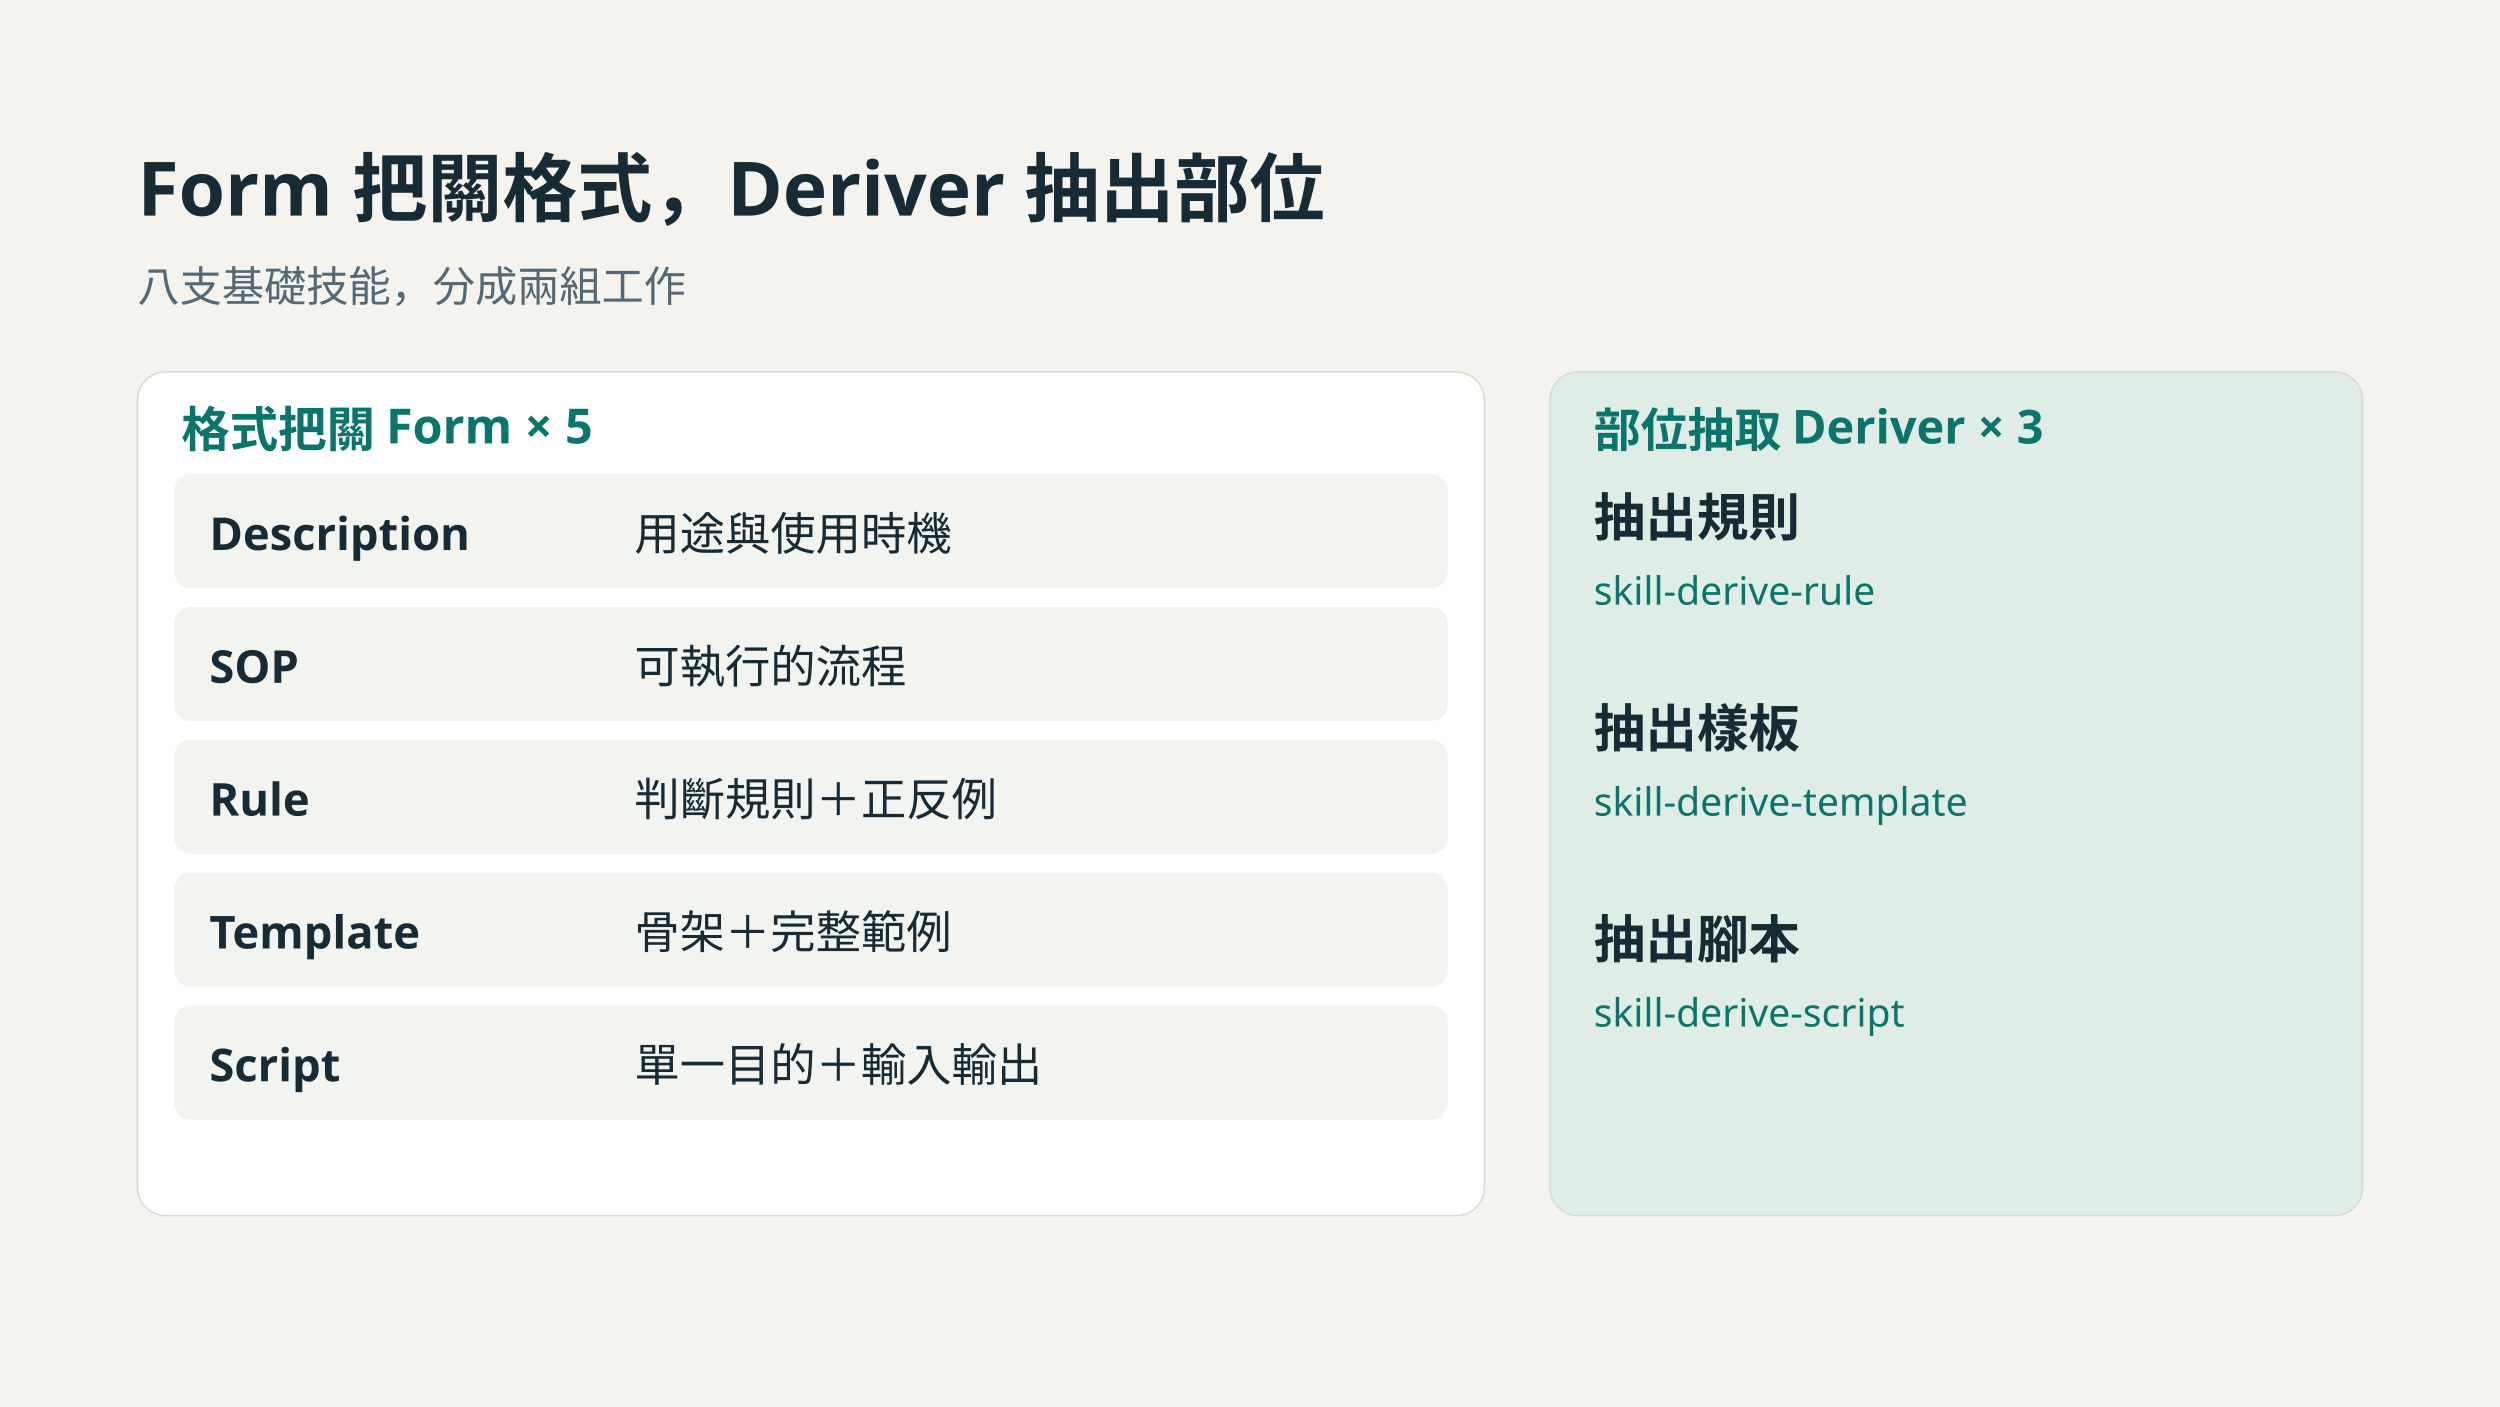
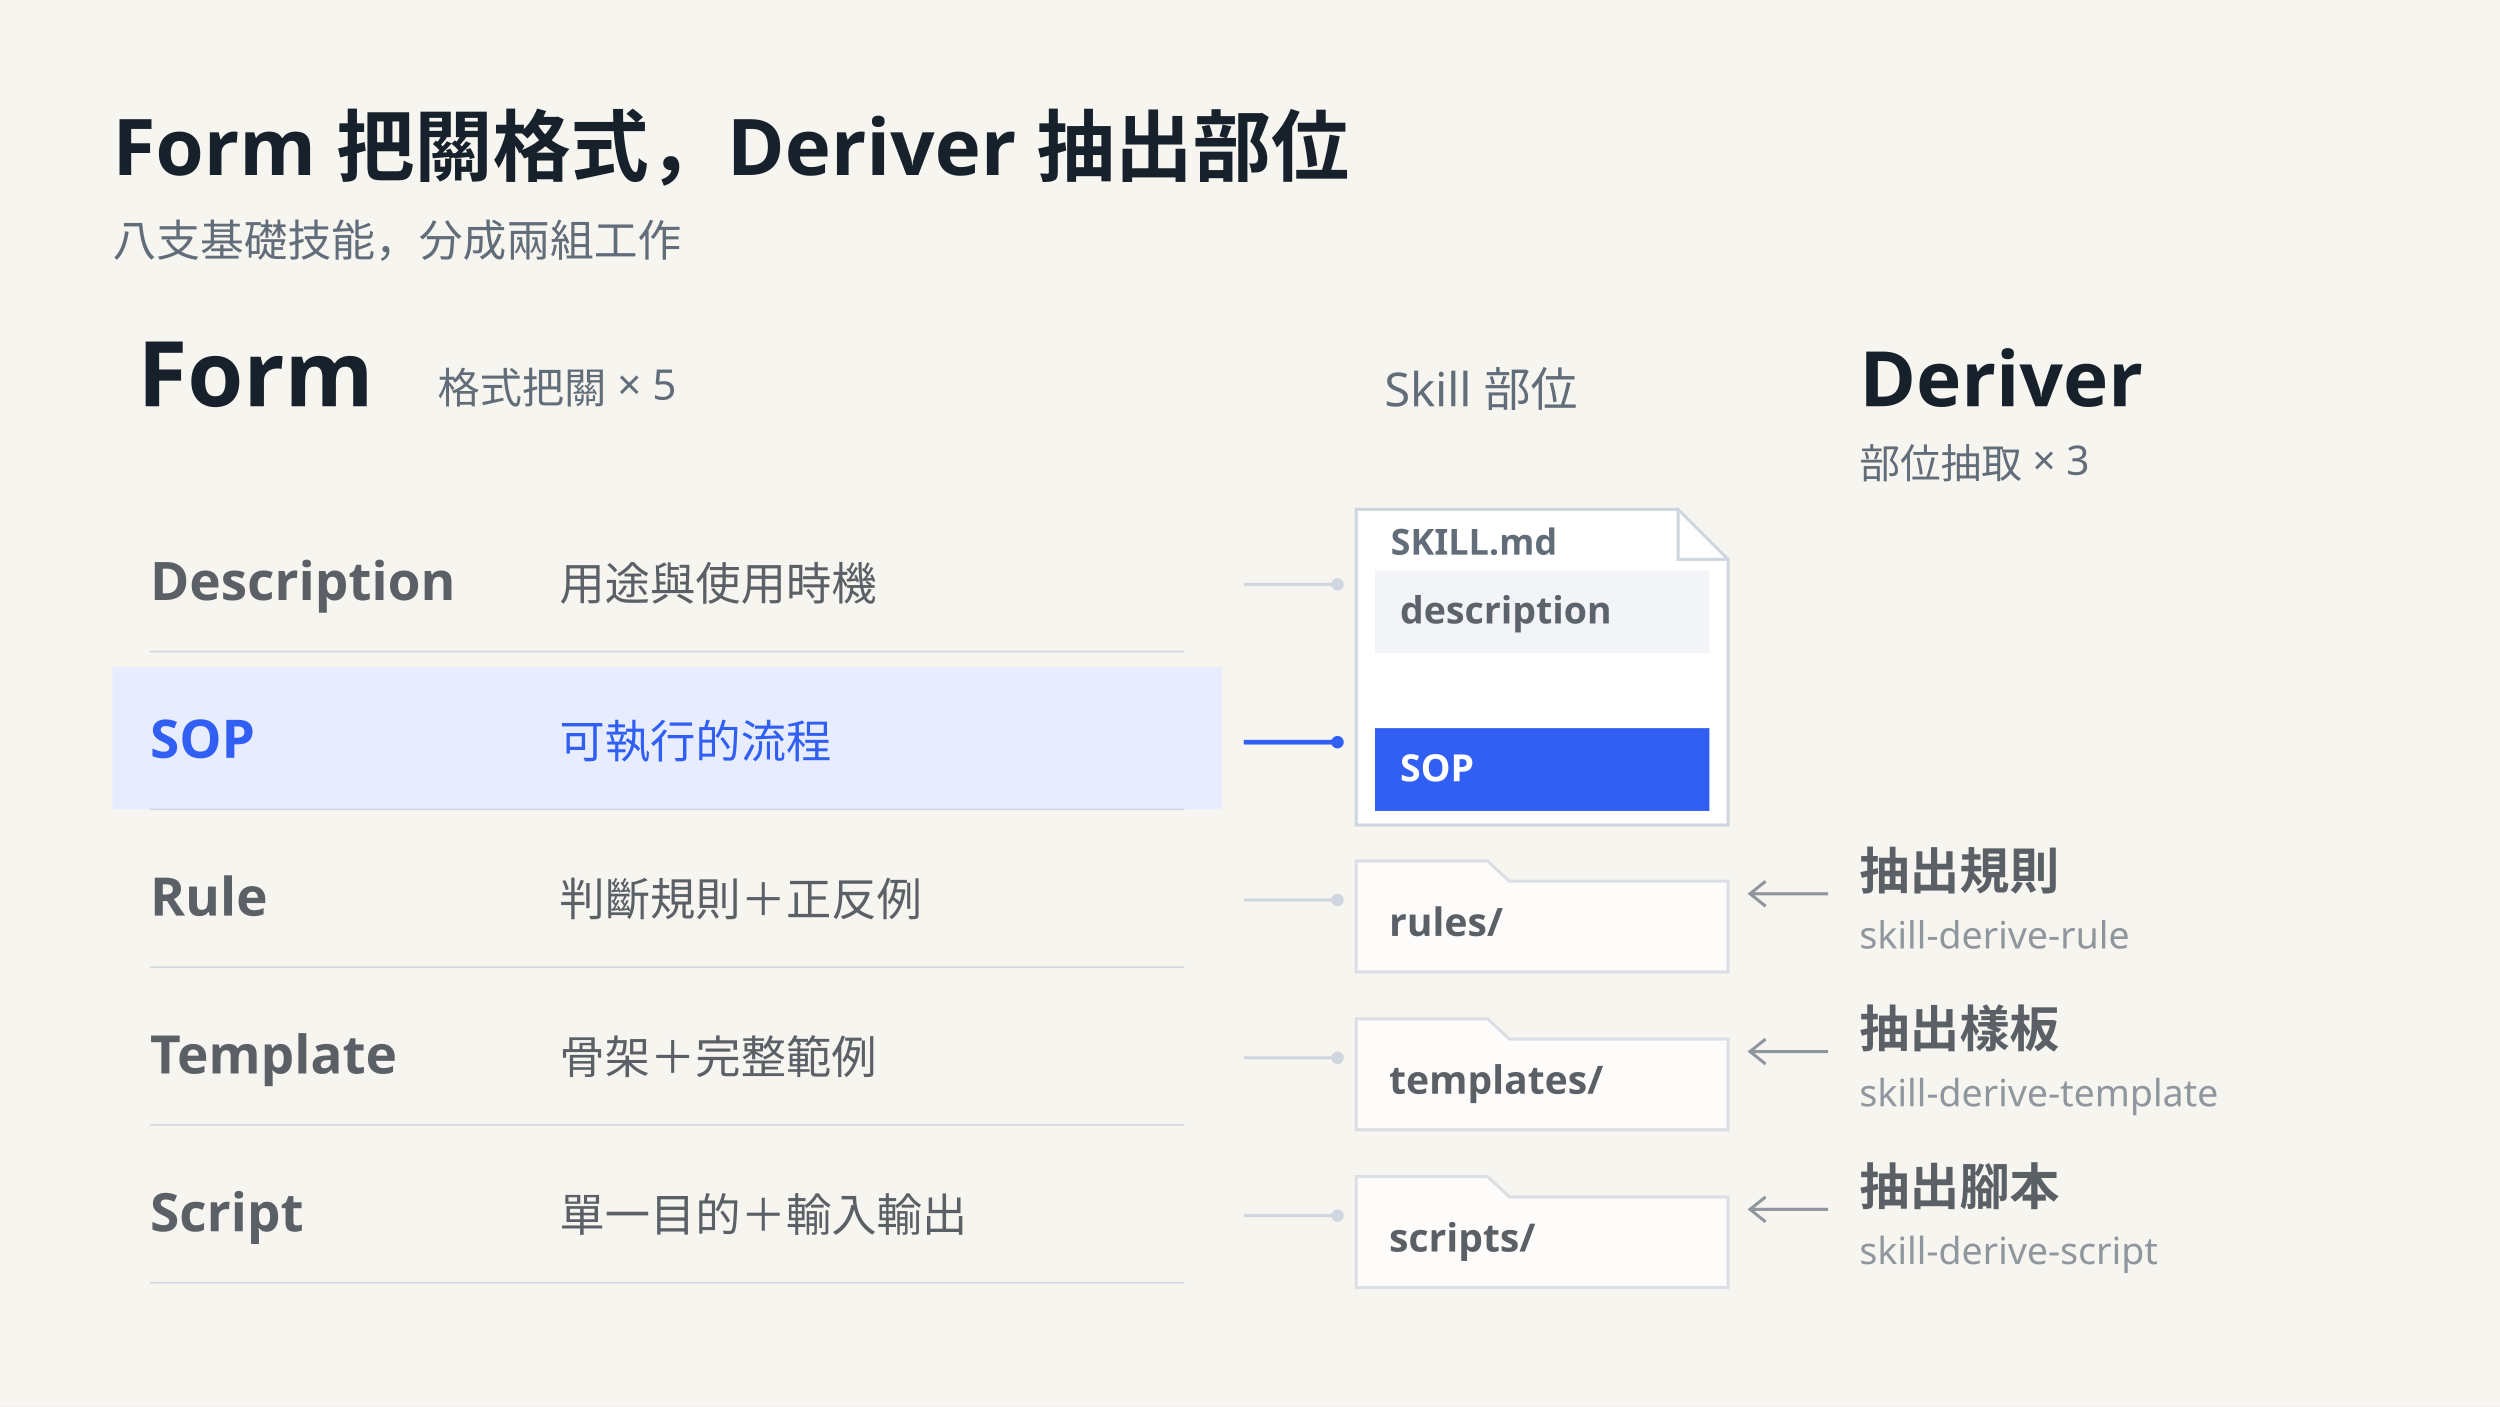
- <svg xmlns="http://www.w3.org/2000/svg" width="1600" height="900" viewBox="0 0 1600 900">
-   <defs>
-     <marker id="arrow" viewBox="0 0 10 10" refX="9" refY="5" markerWidth="8" markerHeight="8" orient="auto">
-       <path d="M0 0L10 5L0 10" fill="#0A756A" />
-     </marker>
-   </defs>
-   <g font-family="PingFang TC, Heiti TC, sans-serif">
-     <rect width="1600" height="900" fill="#F5F3ED" />
-     <text x="88" y="138" font-size="48" fill="#172B35" font-weight="650">Form 把關格式，Deriver 抽出部位</text>
-     <text x="88" y="193" font-size="27" fill="#536975" font-weight="400">八支基礎技能，分成兩組工作</text>
-     <rect x="88" y="238" width="862" height="540" rx="18" fill="white" stroke="#D5DCD8" />
-     <rect x="992" y="238" width="520" height="540" rx="18" fill="#DFEDE6" stroke="#D5DCD8" />
-     <text x="116" y="286" font-size="31" fill="#0A756A" font-weight="600">格式把關  Form × 5</text>
-     <text x="1020" y="286" font-size="30" fill="#0A756A" font-weight="600">部位抽取  Deriver × 3</text>
-     <rect x="112" y="304" width="814" height="72" rx="10" fill="#F1F4EF" stroke="#F1F4EF" />
-     <text x="134" y="352" font-size="29" fill="#172B35" font-weight="600">Description</text>
-     <text x="406" y="352" font-size="29" fill="#172B35" font-weight="400">用途與使用時機</text>
-     <rect x="112" y="389" width="814" height="72" rx="10" fill="#F1F4EF" stroke="#F1F4EF" />
-     <text x="134" y="437" font-size="29" fill="#172B35" font-weight="600">SOP</text>
-     <text x="406" y="437" font-size="29" fill="#172B35" font-weight="400">可執行的流程</text>
-     <rect x="112" y="474" width="814" height="72" rx="10" fill="#F1F4EF" stroke="#F1F4EF" />
-     <text x="134" y="522" font-size="29" fill="#172B35" font-weight="600">Rule</text>
-     <text x="406" y="522" font-size="29" fill="#172B35" font-weight="400">判斷規則＋正反例</text>
-     <rect x="112" y="559" width="814" height="72" rx="10" fill="#F1F4EF" stroke="#F1F4EF" />
-     <text x="134" y="607" font-size="29" fill="#172B35" font-weight="600">Template</text>
-     <text x="406" y="607" font-size="29" fill="#172B35" font-weight="400">骨架＋完整範例</text>
-     <rect x="112" y="644" width="814" height="72" rx="10" fill="#F1F4EF" stroke="#F1F4EF" />
-     <text x="134" y="692" font-size="29" fill="#172B35" font-weight="600">Script</text>
-     <text x="406" y="692" font-size="29" fill="#172B35" font-weight="400">單一目的＋輸入輸出</text>
-     <text x="1020" y="343" font-size="33" fill="#172B35" font-weight="600">抽出規則</text>
-     <text x="1020" y="387" font-size="25" fill="#0A756A" font-weight="400">skill-derive-rule</text>
-     <text x="1020" y="478" font-size="33" fill="#172B35" font-weight="600">抽出樣板</text>
-     <text x="1020" y="522" font-size="25" fill="#0A756A" font-weight="400">skill-derive-template</text>
-     <text x="1020" y="613" font-size="33" fill="#172B35" font-weight="600">抽出腳本</text>
-     <text x="1020" y="657" font-size="25" fill="#0A756A" font-weight="400">skill-derive-script</text>
+ <svg xmlns="http://www.w3.org/2000/svg" width="1600" height="900" viewBox="0 0 1600 900" data-ink="#17212B" data-accent="#315FF4">
+   <g font-family="PingFang TC, Avenir Next, sans-serif">
+     <rect width="1600" height="900" fill="#F7F5F0" />
+     <text x="72" y="112" font-size="50" fill="#17212B" font-weight="650">Form 把關格式，Deriver 抽出部位</text>
+     <text x="72" y="164" font-size="28" fill="#626D7A" font-weight="500">八支基礎技能，分成兩組工作</text>
+     <rect id="form-title-panel" x="72" y="206" width="710" height="92" rx="8" fill="#E7EDFF" opacity="0" />
+     <text x="88" y="260" font-size="58" fill="#17212B" font-weight="650" id="form-heading">Form</text>
+     <text x="280" y="258" font-size="27" fill="#626D7A" font-weight="500" id="form-count">格式把關 × 5</text>
+     <text x="886" y="260" font-size="30" fill="#626D7A" font-weight="500">Skill 部位</text>
+     <rect id="derive-title-panel" x="1180" y="206" width="366" height="124" rx="8" fill="#E7EDFF" opacity="0" />
+     <text x="1190" y="260" font-size="49" fill="#17212B" font-weight="650" id="derive-heading">Deriver</text>
+     <text x="1190" y="306" font-size="26" fill="#626D7A" font-weight="500" id="derive-count">部位抽取 × 3</text>
+     <path d="M868 326H1074L1106 358V528H868Z" fill="#FFFFFF" stroke="#CFD6DF" stroke-width="2" />
+     <path d="M1074 326V358H1106" fill="none" stroke="#CFD6DF" stroke-width="2" />
+     <text x="890" y="355" font-size="23" fill="#626D7A" font-weight="600">SKILL.md</text>
+     <rect id="focus-panel" x="72" y="427" width="710" height="91" fill="#E7EDFF" />
+     <g id="form-0" data-y="326" opacity="0.7">
+       <text x="96" y="384" font-size="34" fill="#17212B" font-weight="650">Description</text>
+       <text x="358" y="384" font-size="29" fill="#17212B" font-weight="500">用途與使用時機</text>
+     </g>
+     <path d="M96 417H758" fill="none" stroke="#CFD6DF" stroke-width="1" />
+     <path d="M796 374H856" fill="none" stroke="#CFD6DF" stroke-width="2" id="link-0" />
+     <circle id="dot-0" cx="856" cy="374" r="4" fill="#CFD6DF" />
+     <g id="part-0" opacity="0.7">
+       <rect x="880" y="365" width="214" height="53" fill="#EDF0F4" data-part-fill="true" />
+       <text x="896" y="399" font-size="24" fill="#17212B" font-weight="600">description</text>
+     </g>
+     <g id="form-1" data-y="427" opacity="1">
+       <text x="96" y="485" font-size="34" fill="#315FF4" font-weight="650">SOP</text>
+       <text x="358" y="485" font-size="29" fill="#315FF4" font-weight="500">可執行的流程</text>
+     </g>
+     <path d="M96 518H758" fill="none" stroke="#CFD6DF" stroke-width="1" />
+     <path d="M796 475H856" fill="none" stroke="#315FF4" stroke-width="3" id="link-1" />
+     <circle id="dot-1" cx="856" cy="475" r="4" fill="#315FF4" />
+     <g id="part-1" opacity="1">
+       <rect x="880" y="466" width="214" height="53" fill="#315FF4" data-part-fill="true" />
+       <text x="896" y="500" font-size="24" fill="#FFFFFF" font-weight="600">SOP</text>
+     </g>
+     <g id="form-2" data-y="528" opacity="0.7">
+       <text x="96" y="586" font-size="34" fill="#17212B" font-weight="650">Rule</text>
+       <text x="358" y="586" font-size="29" fill="#17212B" font-weight="500">判斷規則＋正反例</text>
+     </g>
+     <path d="M96 619H758" fill="none" stroke="#CFD6DF" stroke-width="1" />
+     <path d="M796 576H856" fill="none" stroke="#CFD6DF" stroke-width="2" id="link-2" />
+     <circle id="dot-2" cx="856" cy="576" r="4" fill="#CFD6DF" />
+     <g id="part-2" opacity="0.7">
+       <path d="M868 551H952L966 564H1106V622H868Z" fill="#FFFFFF" stroke="#CFD6DF" stroke-width="2" data-part-fill="true" />
+       <text x="889" y="599" font-size="25" fill="#17212B" font-weight="600">rules/</text>
+     </g>
+     <g id="form-3" data-y="629" opacity="0.7">
+       <text x="96" y="687" font-size="34" fill="#17212B" font-weight="650">Template</text>
+       <text x="358" y="687" font-size="29" fill="#17212B" font-weight="500">骨架＋完整範例</text>
+     </g>
+     <path d="M96 720H758" fill="none" stroke="#CFD6DF" stroke-width="1" />
+     <path d="M796 677H856" fill="none" stroke="#CFD6DF" stroke-width="2" id="link-3" />
+     <circle id="dot-3" cx="856" cy="677" r="4" fill="#CFD6DF" />
+     <g id="part-3" opacity="0.7">
+       <path d="M868 652H952L966 665H1106V723H868Z" fill="#FFFFFF" stroke="#CFD6DF" stroke-width="2" data-part-fill="true" />
+       <text x="889" y="700" font-size="25" fill="#17212B" font-weight="600">templates/</text>
+     </g>
+     <g id="form-4" data-y="730" opacity="0.7">
+       <text x="96" y="788" font-size="34" fill="#17212B" font-weight="650">Script</text>
+       <text x="358" y="788" font-size="29" fill="#17212B" font-weight="500">單一目的＋輸入輸出</text>
+     </g>
+     <path d="M96 821H758" fill="none" stroke="#CFD6DF" stroke-width="1" />
+     <path d="M796 778H856" fill="none" stroke="#CFD6DF" stroke-width="2" id="link-4" />
+     <circle id="dot-4" cx="856" cy="778" r="4" fill="#CFD6DF" />
+     <g id="part-4" opacity="0.7">
+       <path d="M868 753H952L966 766H1106V824H868Z" fill="#FFFFFF" stroke="#CFD6DF" stroke-width="2" data-part-fill="true" />
+       <text x="889" y="801" font-size="25" fill="#17212B" font-weight="600">scripts/</text>
+     </g>
+     <rect id="derive-panel" x="1180" y="526" width="366" height="306" rx="8" fill="#E7EDFF" opacity="0" />
+     <g id="derivers" opacity="0.70">
+       <g id="derive-2">
+         <text x="1190" y="569" font-size="32" fill="#17212B" font-weight="600">抽出規則</text>
+         <text x="1190" y="607" font-size="24" fill="#626D7A" font-weight="500">skill-derive-rule</text>
+         <path d="M1170 572H1120m10 -8l-10 8 10 8" fill="none" stroke="#626D7A" stroke-width="2" />
+       </g>
+       <g id="derive-3">
+         <text x="1190" y="670" font-size="32" fill="#17212B" font-weight="600">抽出樣板</text>
+         <text x="1190" y="708" font-size="24" fill="#626D7A" font-weight="500">skill-derive-template</text>
+         <path d="M1170 673H1120m10 -8l-10 8 10 8" fill="none" stroke="#626D7A" stroke-width="2" />
+       </g>
+       <g id="derive-4">
+         <text x="1190" y="771" font-size="32" fill="#17212B" font-weight="600">抽出腳本</text>
+         <text x="1190" y="809" font-size="24" fill="#626D7A" font-weight="500">skill-derive-script</text>
+         <path d="M1170 774H1120m10 -8l-10 8 10 8" fill="none" stroke="#626D7A" stroke-width="2" />
+       </g>
+     </g>
  </g>
</svg>
